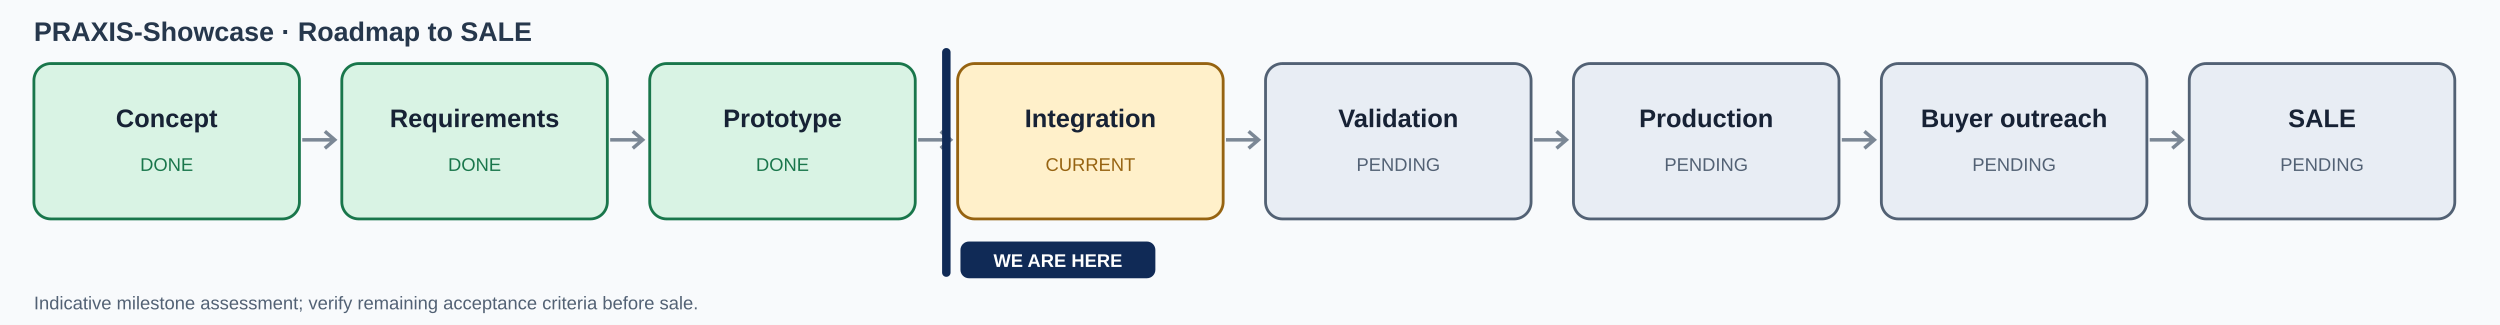
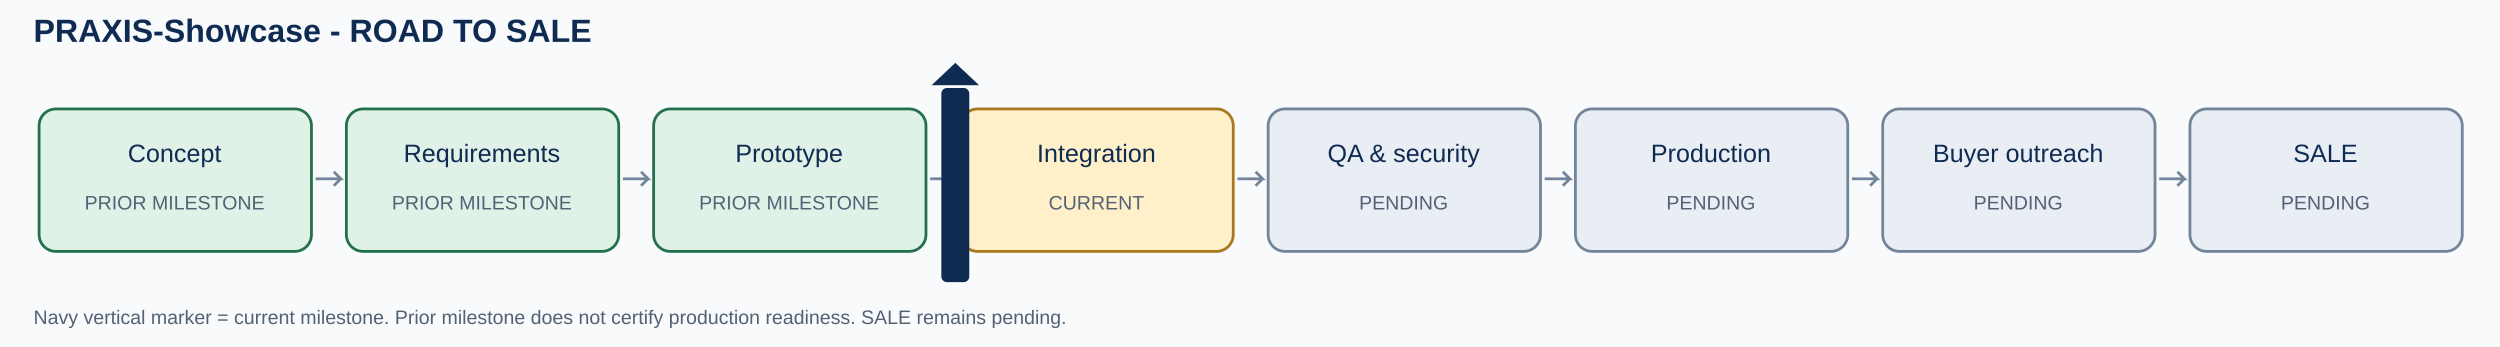
- <svg xmlns="http://www.w3.org/2000/svg" width="1770" height="230" viewBox="0 0 1770 230" role="img" aria-label="PRAXIS-Showcase timeline with current milestone marked by a navy vertical line">
-   <rect width="1770" height="230" fill="#f8fafc" />
-   <text x="24" y="29" font-family="Arial,sans-serif" font-size="19" font-weight="bold" fill="#26374c">PRAXIS-Showcase · Roadmap to SALE</text>
-   <rect x="24" y="45" width="188" height="110" rx="12" fill="#d9f3e4" stroke="#19764b" stroke-width="2" />
-   <text x="118" y="90" text-anchor="middle" font-family="Arial,sans-serif" font-size="18" font-weight="bold" fill="#172235">Concept</text>
-   <text x="118" y="121" text-anchor="middle" font-family="Arial,sans-serif" font-size="13" fill="#19764b">DONE</text>
-   <path d="M214 99h23m-7 -6l7 6 -7 6" fill="none" stroke="#7b8795" stroke-width="2.5" />
-   <rect x="242" y="45" width="188" height="110" rx="12" fill="#d9f3e4" stroke="#19764b" stroke-width="2" />
-   <text x="336" y="90" text-anchor="middle" font-family="Arial,sans-serif" font-size="18" font-weight="bold" fill="#172235">Requirements</text>
-   <text x="336" y="121" text-anchor="middle" font-family="Arial,sans-serif" font-size="13" fill="#19764b">DONE</text>
-   <path d="M432 99h23m-7 -6l7 6 -7 6" fill="none" stroke="#7b8795" stroke-width="2.5" />
-   <rect x="460" y="45" width="188" height="110" rx="12" fill="#d9f3e4" stroke="#19764b" stroke-width="2" />
-   <text x="554" y="90" text-anchor="middle" font-family="Arial,sans-serif" font-size="18" font-weight="bold" fill="#172235">Prototype</text>
-   <text x="554" y="121" text-anchor="middle" font-family="Arial,sans-serif" font-size="13" fill="#19764b">DONE</text>
-   <path d="M650 99h23m-7 -6l7 6 -7 6" fill="none" stroke="#7b8795" stroke-width="2.5" />
-   <rect x="678" y="45" width="188" height="110" rx="12" fill="#fff0ca" stroke="#966311" stroke-width="2" />
-   <text x="772" y="90" text-anchor="middle" font-family="Arial,sans-serif" font-size="18" font-weight="bold" fill="#172235">Integration</text>
-   <text x="772" y="121" text-anchor="middle" font-family="Arial,sans-serif" font-size="13" fill="#966311">CURRENT</text>
-   <path d="M868 99h23m-7 -6l7 6 -7 6" fill="none" stroke="#7b8795" stroke-width="2.5" />
-   <rect x="896" y="45" width="188" height="110" rx="12" fill="#e8edf4" stroke="#526174" stroke-width="2" />
-   <text x="990" y="90" text-anchor="middle" font-family="Arial,sans-serif" font-size="18" font-weight="bold" fill="#172235">Validation</text>
-   <text x="990" y="121" text-anchor="middle" font-family="Arial,sans-serif" font-size="13" fill="#526174">PENDING</text>
-   <path d="M1086 99h23m-7 -6l7 6 -7 6" fill="none" stroke="#7b8795" stroke-width="2.5" />
-   <rect x="1114" y="45" width="188" height="110" rx="12" fill="#e8edf4" stroke="#526174" stroke-width="2" />
-   <text x="1208" y="90" text-anchor="middle" font-family="Arial,sans-serif" font-size="18" font-weight="bold" fill="#172235">Production</text>
-   <text x="1208" y="121" text-anchor="middle" font-family="Arial,sans-serif" font-size="13" fill="#526174">PENDING</text>
-   <path d="M1304 99h23m-7 -6l7 6 -7 6" fill="none" stroke="#7b8795" stroke-width="2.5" />
-   <rect x="1332" y="45" width="188" height="110" rx="12" fill="#e8edf4" stroke="#526174" stroke-width="2" />
-   <text x="1426" y="90" text-anchor="middle" font-family="Arial,sans-serif" font-size="18" font-weight="bold" fill="#172235">Buyer outreach</text>
-   <text x="1426" y="121" text-anchor="middle" font-family="Arial,sans-serif" font-size="13" fill="#526174">PENDING</text>
-   <path d="M1522 99h23m-7 -6l7 6 -7 6" fill="none" stroke="#7b8795" stroke-width="2.5" />
-   <rect x="1550" y="45" width="188" height="110" rx="12" fill="#e8edf4" stroke="#526174" stroke-width="2" />
-   <text x="1644" y="90" text-anchor="middle" font-family="Arial,sans-serif" font-size="18" font-weight="bold" fill="#172235">SALE</text>
-   <text x="1644" y="121" text-anchor="middle" font-family="Arial,sans-serif" font-size="13" fill="#526174">PENDING</text>
-   <line x1="670" y1="37" x2="670" y2="193" stroke="#102a56" stroke-width="6" stroke-linecap="round" />
-   <rect x="680" y="171" width="138" height="26" rx="6" fill="#102a56" />
-   <text x="749" y="189" text-anchor="middle" font-family="Arial,sans-serif" font-size="13" font-weight="bold" fill="white">WE ARE HERE</text>
-   <text x="24" y="219" font-family="Arial,sans-serif" font-size="13" fill="#526174">Indicative milestone assessment; verify remaining acceptance criteria before sale.</text>
+ <svg xmlns="http://www.w3.org/2000/svg" width="1790" height="248" viewBox="0 0 1790 248" role="img" aria-label="Horizontal roadmap with thick vertical navy marker at Integration">
+   <rect width="1790" height="248" fill="#f8fafc" />
+   <text x="24" y="30" font-family="Arial" font-size="23" font-weight="bold" fill="#102b52">PRAXIS-Showcase - ROAD TO SALE</text>
+   <rect x="28" y="78" width="195" height="102" rx="12" fill="#e0f2e7" stroke="#23704c" stroke-width="2" />
+   <text x="125" y="116" text-anchor="middle" font-family="Arial" font-size="18" fill="#102b52">Concept</text>
+   <text x="125" y="150" text-anchor="middle" font-family="Arial" font-size="14" fill="#526174">PRIOR MILESTONE</text>
+   <path d="M 226 128 h 18 l -5 -5 m 5 5 l -5 5" stroke="#74849a" stroke-width="2" fill="none" />
+   <rect x="248" y="78" width="195" height="102" rx="12" fill="#e0f2e7" stroke="#23704c" stroke-width="2" />
+   <text x="345" y="116" text-anchor="middle" font-family="Arial" font-size="18" fill="#102b52">Requirements</text>
+   <text x="345" y="150" text-anchor="middle" font-family="Arial" font-size="14" fill="#526174">PRIOR MILESTONE</text>
+   <path d="M 446 128 h 18 l -5 -5 m 5 5 l -5 5" stroke="#74849a" stroke-width="2" fill="none" />
+   <rect x="468" y="78" width="195" height="102" rx="12" fill="#e0f2e7" stroke="#23704c" stroke-width="2" />
+   <text x="565" y="116" text-anchor="middle" font-family="Arial" font-size="18" fill="#102b52">Prototype</text>
+   <text x="565" y="150" text-anchor="middle" font-family="Arial" font-size="14" fill="#526174">PRIOR MILESTONE</text>
+   <path d="M 666 128 h 18 l -5 -5 m 5 5 l -5 5" stroke="#74849a" stroke-width="2" fill="none" />
+   <rect x="688" y="78" width="195" height="102" rx="12" fill="#fff0c9" stroke="#aa781c" stroke-width="2" />
+   <text x="785" y="116" text-anchor="middle" font-family="Arial" font-size="18" fill="#102b52">Integration</text>
+   <text x="785" y="150" text-anchor="middle" font-family="Arial" font-size="14" fill="#526174">CURRENT</text>
+   <path d="M 886 128 h 18 l -5 -5 m 5 5 l -5 5" stroke="#74849a" stroke-width="2" fill="none" />
+   <rect x="908" y="78" width="195" height="102" rx="12" fill="#e9edf4" stroke="#74849a" stroke-width="2" />
+   <text x="1005" y="116" text-anchor="middle" font-family="Arial" font-size="18" fill="#102b52">QA &amp; security</text>
+   <text x="1005" y="150" text-anchor="middle" font-family="Arial" font-size="14" fill="#526174">PENDING</text>
+   <path d="M 1106 128 h 18 l -5 -5 m 5 5 l -5 5" stroke="#74849a" stroke-width="2" fill="none" />
+   <rect x="1128" y="78" width="195" height="102" rx="12" fill="#e9edf4" stroke="#74849a" stroke-width="2" />
+   <text x="1225" y="116" text-anchor="middle" font-family="Arial" font-size="18" fill="#102b52">Production</text>
+   <text x="1225" y="150" text-anchor="middle" font-family="Arial" font-size="14" fill="#526174">PENDING</text>
+   <path d="M 1326 128 h 18 l -5 -5 m 5 5 l -5 5" stroke="#74849a" stroke-width="2" fill="none" />
+   <rect x="1348" y="78" width="195" height="102" rx="12" fill="#e9edf4" stroke="#74849a" stroke-width="2" />
+   <text x="1445" y="116" text-anchor="middle" font-family="Arial" font-size="18" fill="#102b52">Buyer outreach</text>
+   <text x="1445" y="150" text-anchor="middle" font-family="Arial" font-size="14" fill="#526174">PENDING</text>
+   <path d="M 1546 128 h 18 l -5 -5 m 5 5 l -5 5" stroke="#74849a" stroke-width="2" fill="none" />
+   <rect x="1568" y="78" width="195" height="102" rx="12" fill="#e9edf4" stroke="#74849a" stroke-width="2" />
+   <text x="1665" y="116" text-anchor="middle" font-family="Arial" font-size="18" fill="#102b52">SALE</text>
+   <text x="1665" y="150" text-anchor="middle" font-family="Arial" font-size="14" fill="#526174">PENDING</text>
+   <rect x="674" y="63" width="20" height="139" rx="4" fill="#102b52" />
+   <path d="M 667 61 L 684 45 L 701 61 Z" fill="#102b52" />
+   <text x="24" y="232" font-family="Arial" font-size="14" fill="#526174">Navy vertical marker = current milestone. Prior milestone does not certify production readiness. SALE remains pending.</text>
</svg>
